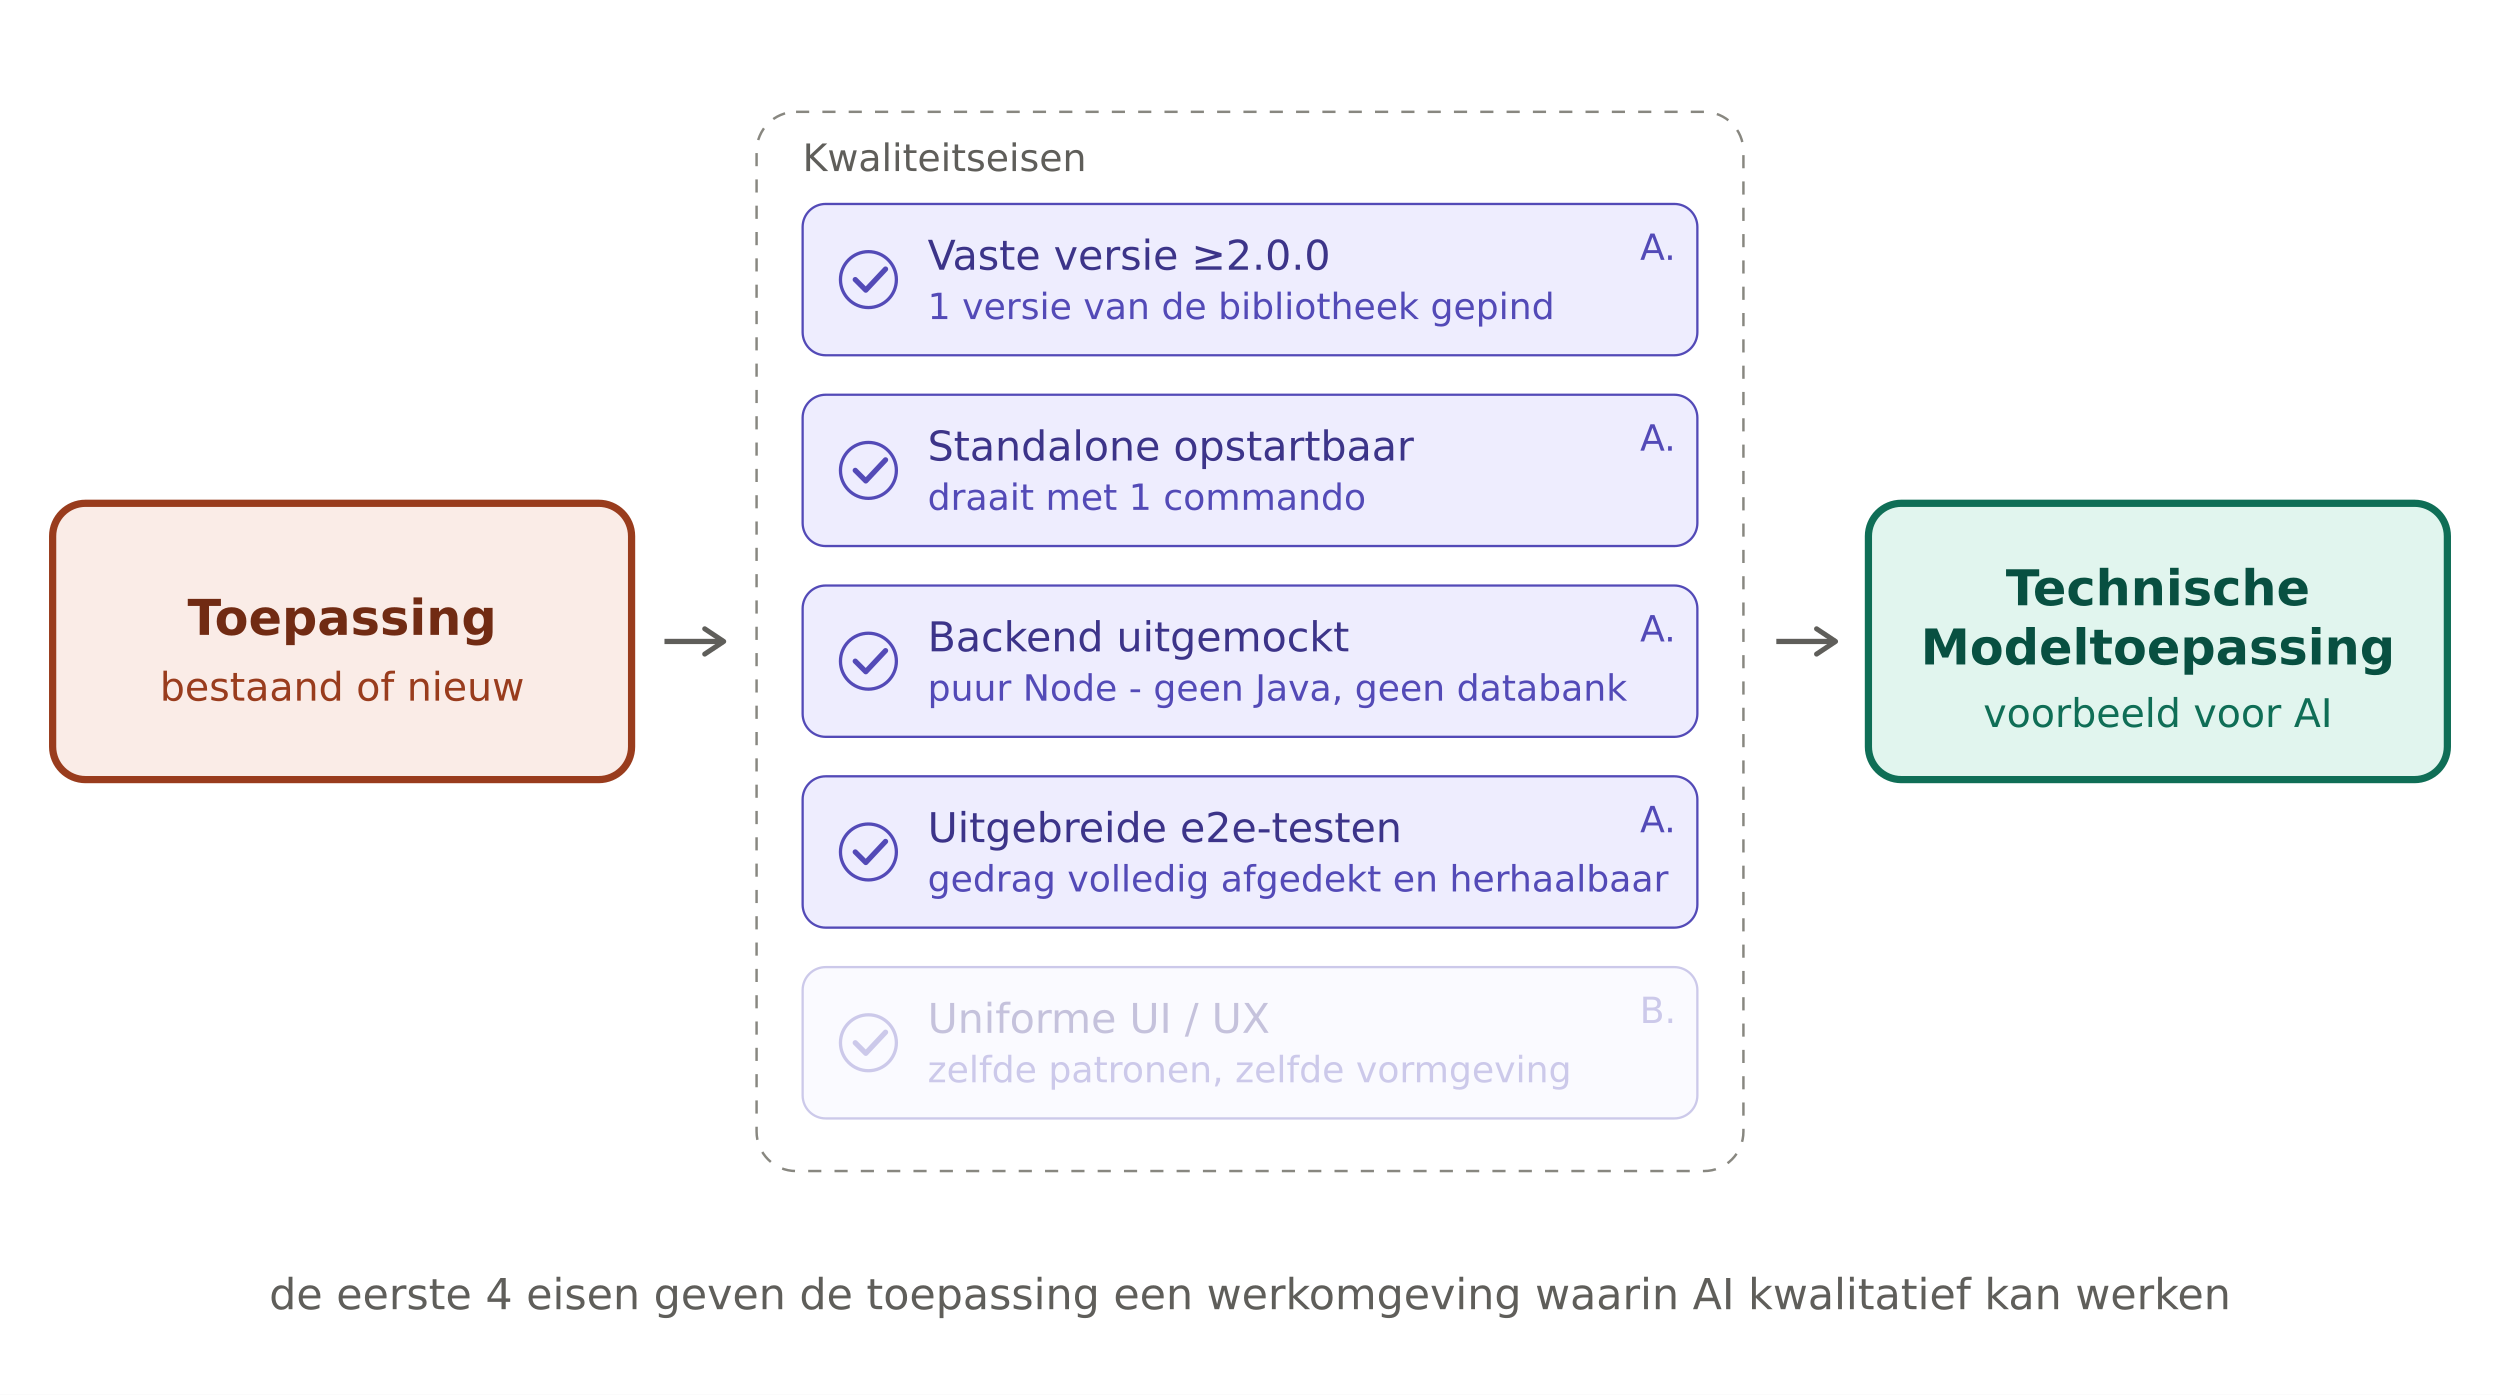
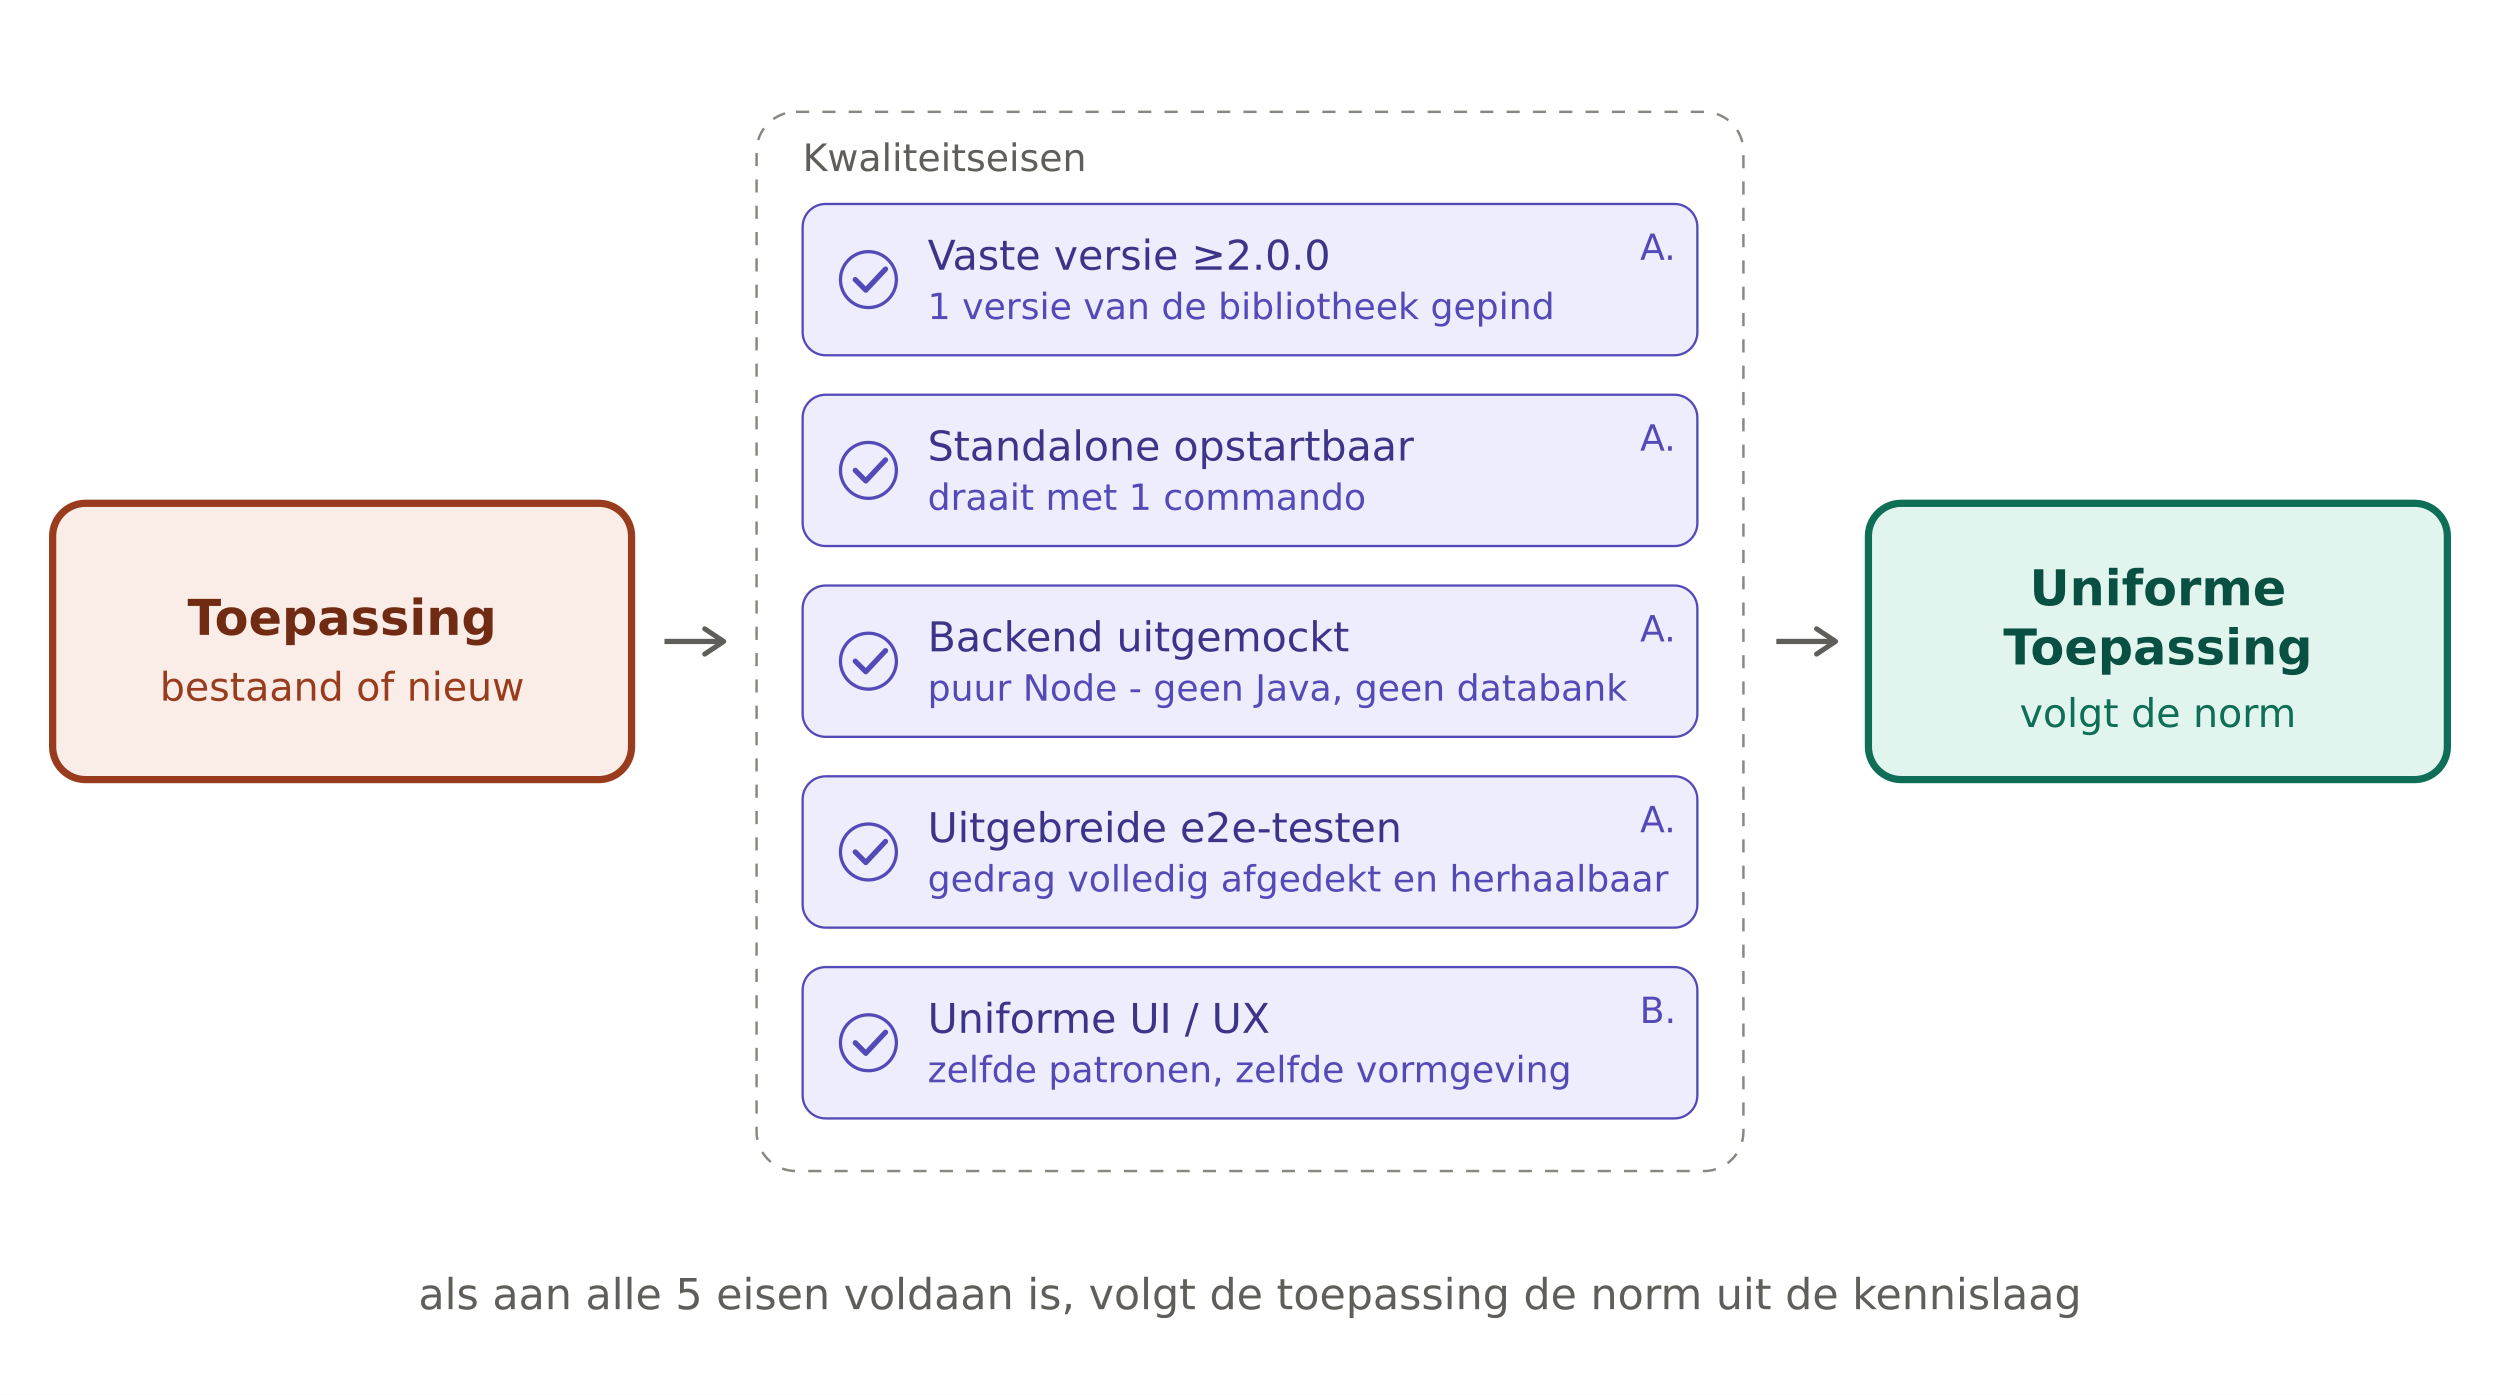
<svg xmlns="http://www.w3.org/2000/svg" width="760" height="424" viewBox="0 0 760 424" font-family="DejaVu Sans, sans-serif">
  <defs>
    <marker id="ar" viewBox="0 0 10 10" refX="8" refY="5" markerWidth="6" markerHeight="6" orient="auto-start-reverse">
      <path d="M2 1L8 5L2 9" fill="none" stroke="#5F5E5A" stroke-width="1.6" stroke-linecap="round" stroke-linejoin="round" />
    </marker>
  </defs>
  <rect x="0" y="0" width="760" height="424" fill="#FFFFFF" />
  <rect x="230" y="34" width="300" height="322" rx="12" fill="none" stroke="#888780" stroke-width="0.75" stroke-dasharray="4 4" />
  <text x="244" y="52" font-size="11.5" fill="#5F5E5A">Kwaliteitseisen</text>
  <rect x="244" y="62" width="272" height="46" rx="7" fill="#EEEDFE" stroke="#534AB7" stroke-width="0.7" />
  <circle cx="264" cy="85" r="8.5" fill="none" stroke="#534AB7" stroke-width="1" />
  <path d="M260 85 l3.2 3.2 l6 -6.4" fill="none" stroke="#534AB7" stroke-width="1.6" stroke-linecap="round" stroke-linejoin="round" />
  <text x="504" y="79" font-size="11" fill="#534AB7" text-anchor="middle">A.</text>
  <text x="282" y="82" font-size="12.5" font-weight="500" fill="#3C3489">Vaste versie ≥2.0.0</text>
  <text x="282" y="97" font-size="11" fill="#534AB7">1 versie van de bibliotheek gepind</text>
  <rect x="244" y="120" width="272" height="46" rx="7" fill="#EEEDFE" stroke="#534AB7" stroke-width="0.7" />
  <circle cx="264" cy="143" r="8.5" fill="none" stroke="#534AB7" stroke-width="1" />
  <path d="M260 143 l3.2 3.2 l6 -6.4" fill="none" stroke="#534AB7" stroke-width="1.6" stroke-linecap="round" stroke-linejoin="round" />
  <text x="504" y="137" font-size="11" fill="#534AB7" text-anchor="middle">A.</text>
  <text x="282" y="140" font-size="12.5" font-weight="500" fill="#3C3489">Standalone opstartbaar</text>
  <text x="282" y="155" font-size="11" fill="#534AB7">draait met 1 commando</text>
  <rect x="244" y="178" width="272" height="46" rx="7" fill="#EEEDFE" stroke="#534AB7" stroke-width="0.7" />
  <circle cx="264" cy="201" r="8.5" fill="none" stroke="#534AB7" stroke-width="1" />
  <path d="M260 201 l3.2 3.2 l6 -6.4" fill="none" stroke="#534AB7" stroke-width="1.6" stroke-linecap="round" stroke-linejoin="round" />
  <text x="504" y="195" font-size="11" fill="#534AB7" text-anchor="middle">A.</text>
  <text x="282" y="198" font-size="12.5" font-weight="500" fill="#3C3489">Backend uitgemockt</text>
  <text x="282" y="213" font-size="11" fill="#534AB7">puur Node - geen Java, geen databank</text>
  <rect x="244" y="236" width="272" height="46" rx="7" fill="#EEEDFE" stroke="#534AB7" stroke-width="0.7" />
  <circle cx="264" cy="259" r="8.5" fill="none" stroke="#534AB7" stroke-width="1" />
  <path d="M260 259 l3.2 3.2 l6 -6.4" fill="none" stroke="#534AB7" stroke-width="1.6" stroke-linecap="round" stroke-linejoin="round" />
  <text x="504" y="253" font-size="11" fill="#534AB7" text-anchor="middle">A.</text>
  <text x="282" y="256" font-size="12.5" font-weight="500" fill="#3C3489">Uitgebreide e2e-testen</text>
  <text x="282" y="271" font-size="11" fill="#534AB7">gedrag volledig afgedekt en herhaalbaar</text>
+   <rect x="244" y="294" width="272" height="46" rx="7" fill="#EEEDFE" stroke="#534AB7" stroke-width="0.7" />
+   <circle cx="264" cy="317" r="8.5" fill="none" stroke="#534AB7" stroke-width="1" />
+   <path d="M260 317 l3.2 3.2 l6 -6.4" fill="none" stroke="#534AB7" stroke-width="1.6" stroke-linecap="round" stroke-linejoin="round" />
+   <text x="504" y="311" font-size="11" fill="#534AB7" text-anchor="middle">B.</text>
+   <text x="282" y="314" font-size="12.5" font-weight="500" fill="#3C3489">Uniforme UI / UX</text>
+   <text x="282" y="329" font-size="11" fill="#534AB7">zelfde patronen, zelfde vormgeving</text>
  <rect x="16" y="153" width="176" height="84" rx="10" fill="#FAECE7" stroke="#993C1D" stroke-width="2.2" />
  <text x="104" y="193" font-size="15" font-weight="bold" fill="#712B13" text-anchor="middle">Toepassing</text>
  <text x="104" y="213" font-size="12" fill="#993C1D" text-anchor="middle">bestaand of nieuw</text>
  <rect x="568" y="153" width="176" height="84" rx="10" fill="#E1F5EE" stroke="#0F6E56" stroke-width="2.2" />
-   <text x="656" y="184" font-size="15" font-weight="bold" fill="#085041" text-anchor="middle">Technische</text>
-   <text x="656" y="202" font-size="15" font-weight="bold" fill="#085041" text-anchor="middle">Modeltoepassing</text>
-   <text x="656" y="221" font-size="12" fill="#0F6E56" text-anchor="middle">voorbeeld voor AI</text>
+   <text x="656" y="184" font-size="15" font-weight="bold" fill="#085041" text-anchor="middle">Uniforme</text>
+   <text x="656" y="202" font-size="15" font-weight="bold" fill="#085041" text-anchor="middle">Toepassing</text>
+   <text x="656" y="221" font-size="12" fill="#0F6E56" text-anchor="middle">volgt de norm</text>
  <line x1="202" y1="195" x2="220" y2="195" stroke="#5F5E5A" stroke-width="1.6" marker-end="url(#ar)" />
  <line x1="540" y1="195" x2="558" y2="195" stroke="#5F5E5A" stroke-width="1.6" marker-end="url(#ar)" />
-   <g opacity="0.3">
-     <rect x="244" y="294" width="272" height="46" rx="7" fill="#EEEDFE" stroke="#534AB7" stroke-width="0.7" />
-     <circle cx="264" cy="317" r="8.5" fill="none" stroke="#534AB7" stroke-width="1" />
-     <path d="M260 317 l3.2 3.2 l6 -6.4" fill="none" stroke="#534AB7" stroke-width="1.6" stroke-linecap="round" stroke-linejoin="round" />
-     <text x="282" y="314" font-size="12.5" font-weight="500" fill="#3C3489">Uniforme UI / UX</text>
-     <text x="282" y="329" font-size="11" fill="#534AB7">zelfde patronen, zelfde vormgeving</text>
-     <text x="504" y="311" font-size="11" fill="#534AB7" text-anchor="middle">B.</text>
-   </g>
-   <text x="380" y="398" font-size="13" fill="#5F5E5A" text-anchor="middle">de eerste 4 eisen geven de toepassing een werkomgeving waarin AI kwalitatief kan werken</text>
+   <text x="380" y="398" font-size="13" fill="#5F5E5A" text-anchor="middle">als aan alle 5 eisen voldaan is, volgt de toepassing de norm uit de kennislaag</text>
</svg>
